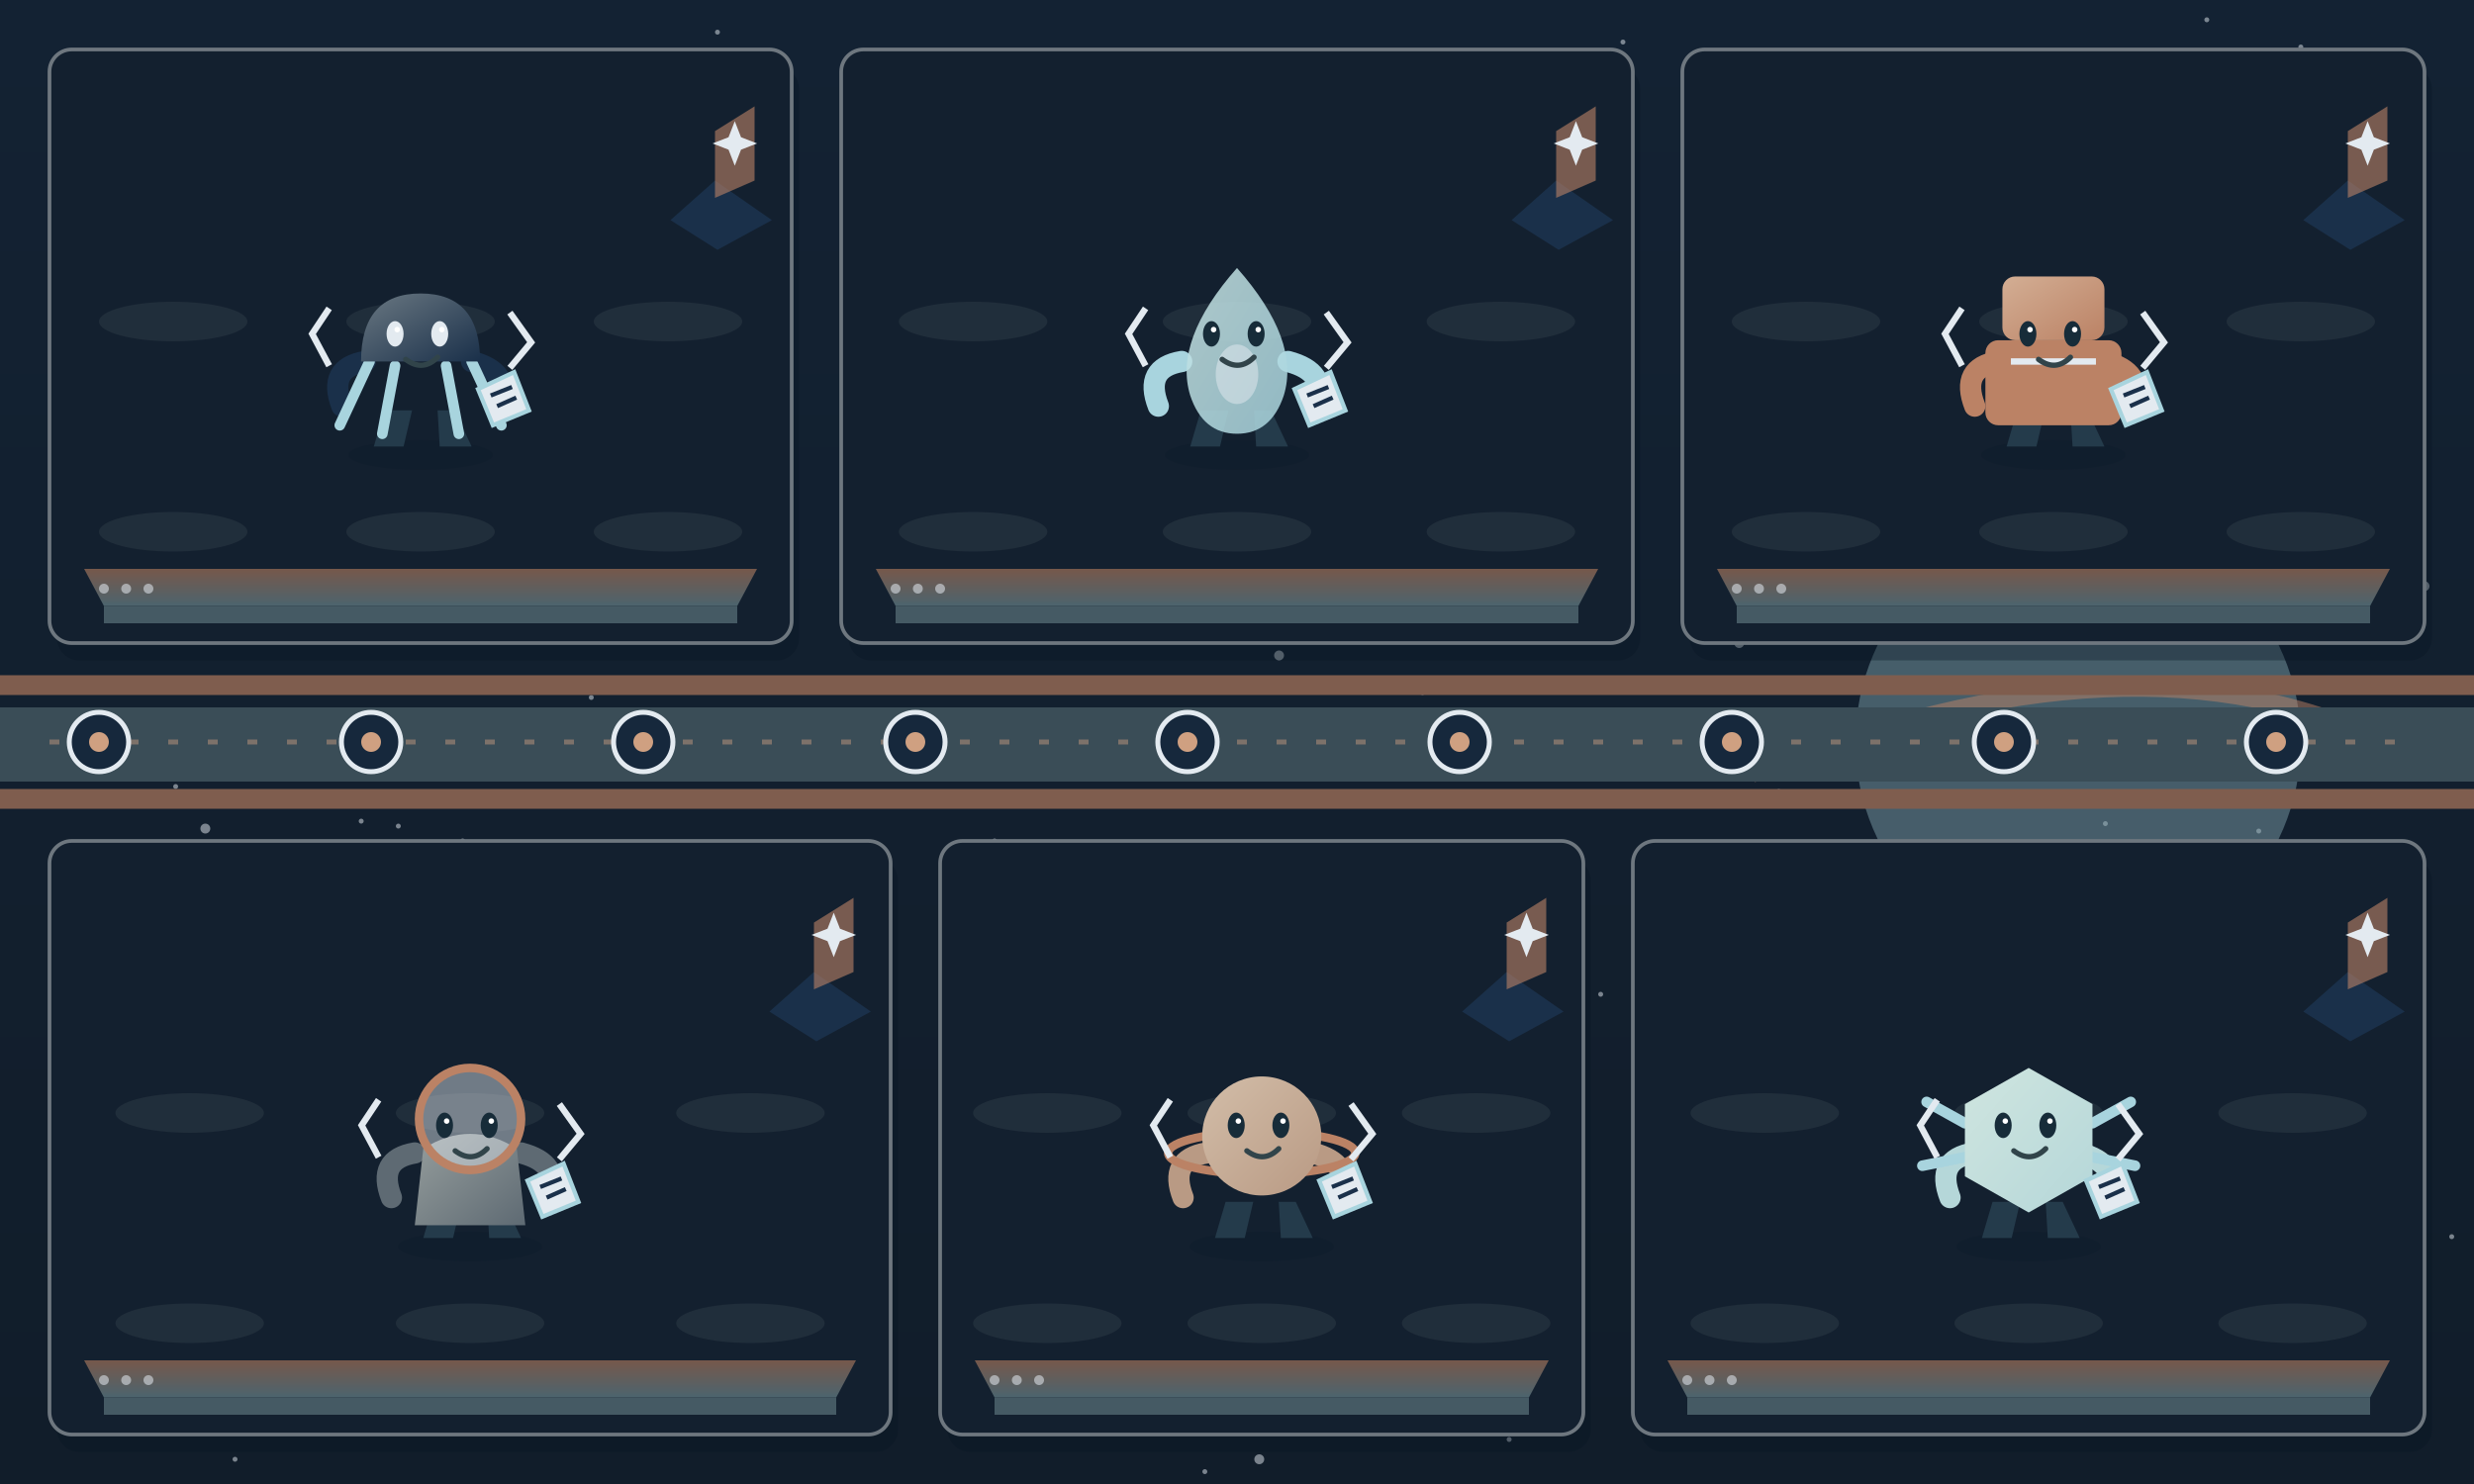
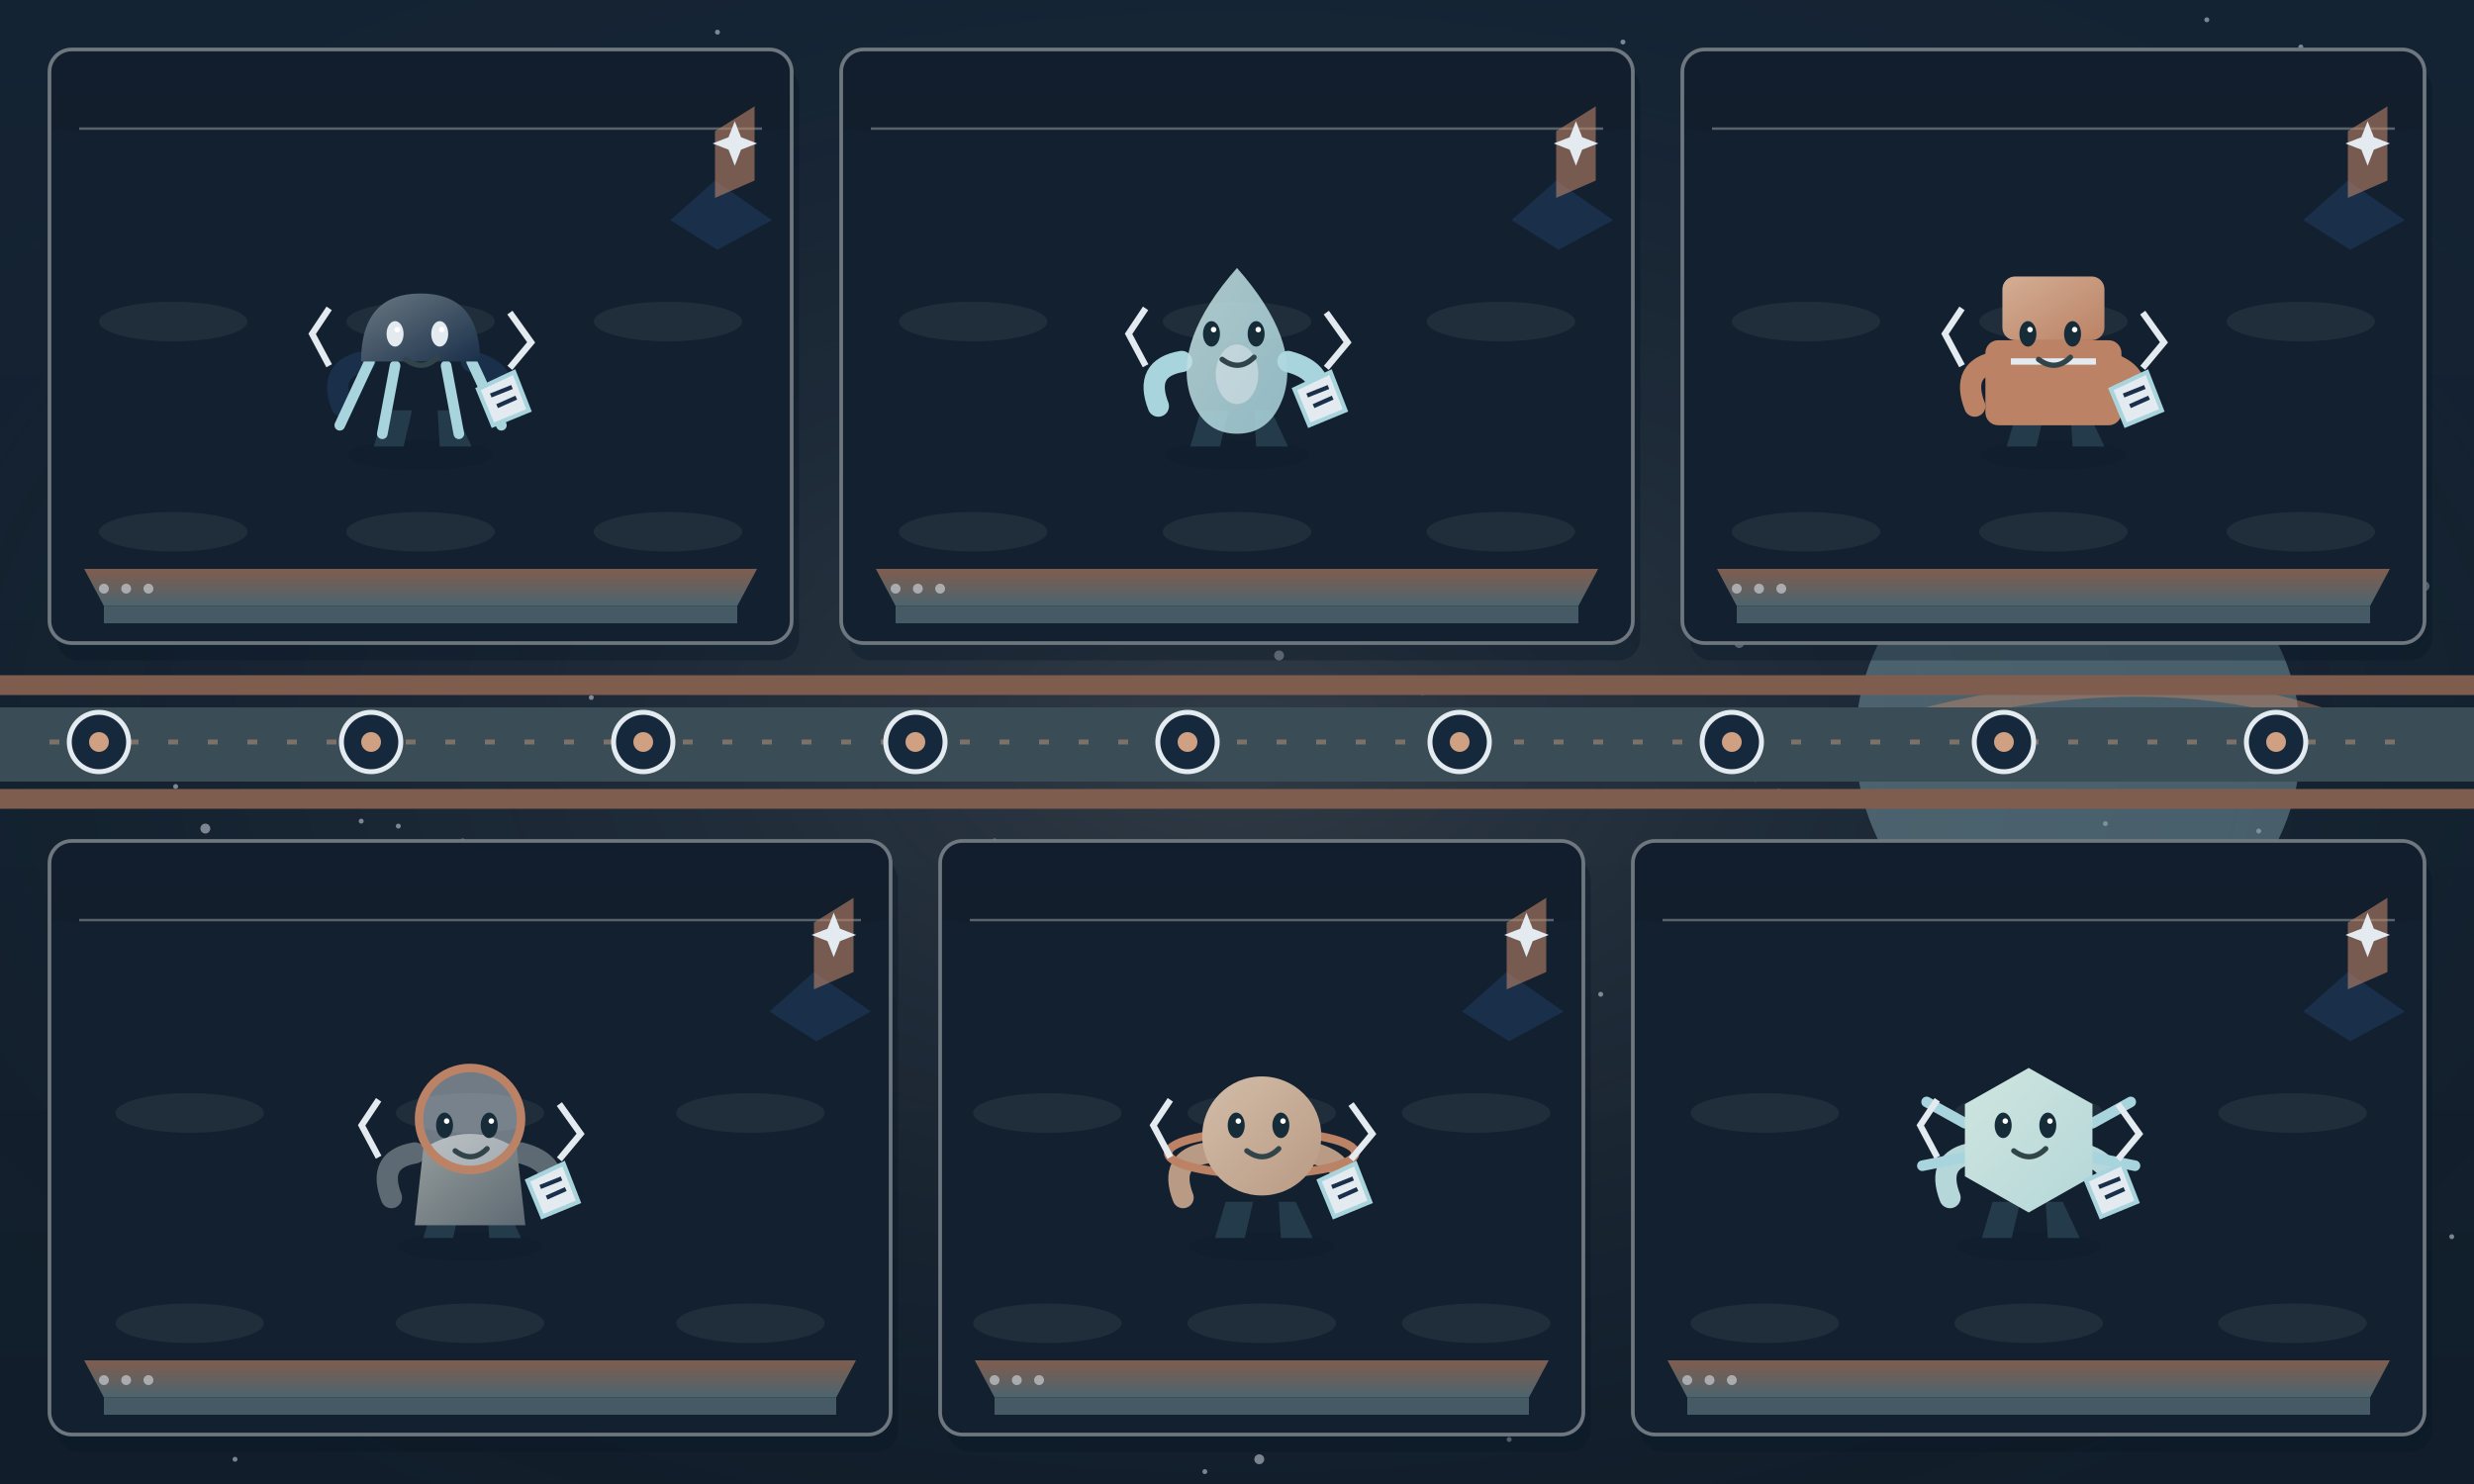
<svg xmlns="http://www.w3.org/2000/svg" width="800" height="480" viewBox="0 0 1000 600">
  <defs>
    <linearGradient id="sky" x1="0" y1="0" x2="0" y2="1">
-       <stop offset="0" stop-color="#132233" />
+       <stop offset="0" stop-color="#142333" />
      <stop offset="1" stop-color="#111d2a" />
    </linearGradient>
    <linearGradient id="desk" x1="0" y1="0" x2="0" y2="1">
-       <stop offset="0" stop-color="#76584b" />
+       <stop offset="0" stop-color="#7f5d4e" />
      <stop offset="1" stop-color="#4c646e" />
    </linearGradient>
+     <radialGradient id="ambient" cx="50%" cy="50%" r="65%">
+       <stop offset="0" stop-color="#eee0d8" stop-opacity=".14" />
+       <stop offset="100%" stop-color="#111d2a" stop-opacity="0" />
+     </radialGradient>
  </defs>
  <rect width="1000" height="600" fill="url(#sky)" />
+   <rect width="1000" height="600" fill="url(#ambient)" />
  <circle cx="729" cy="392" r="2" fill="#E3EAF0" opacity=".5" />
  <circle cx="186" cy="223" r="1" fill="#E3EAF0" opacity=".5" />
  <circle cx="198" cy="173" r="2" fill="#E3EAF0" opacity=".5" />
  <circle cx="698" cy="93" r="2" fill="#E3EAF0" opacity=".5" />
  <circle cx="775" cy="154" r="2" fill="#E3EAF0" opacity=".5" />
  <circle cx="290" cy="13" r="1" fill="#E3EAF0" opacity=".5" />
  <circle cx="478" cy="118" r="1" fill="#E3EAF0" opacity=".5" />
  <circle cx="529" cy="172" r="1" fill="#E3EAF0" opacity=".5" />
  <circle cx="756" cy="454" r="2" fill="#E3EAF0" opacity=".5" />
  <circle cx="311" cy="511" r="1" fill="#E3EAF0" opacity=".5" />
  <circle cx="703" cy="260" r="2" fill="#E3EAF0" opacity=".5" />
  <circle cx="161" cy="334" r="1" fill="#E3EAF0" opacity=".5" />
  <circle cx="76" cy="555" r="2" fill="#E3EAF0" opacity=".5" />
  <circle cx="375" cy="34" r="1" fill="#E3EAF0" opacity=".5" />
  <circle cx="323" cy="347" r="2" fill="#E3EAF0" opacity=".5" />
  <circle cx="71" cy="318" r="1" fill="#E3EAF0" opacity=".5" />
  <circle cx="251" cy="156" r="1" fill="#E3EAF0" opacity=".5" />
  <circle cx="880" cy="290" r="1" fill="#E3EAF0" opacity=".5" />
  <circle cx="575" cy="280" r="1" fill="#E3EAF0" opacity=".5" />
  <circle cx="95" cy="590" r="1" fill="#E3EAF0" opacity=".5" />
  <circle cx="803" cy="157" r="2" fill="#E3EAF0" opacity=".5" />
  <circle cx="146" cy="332" r="1" fill="#E3EAF0" opacity=".5" />
  <circle cx="202" cy="134" r="1" fill="#E3EAF0" opacity=".5" />
  <circle cx="517" cy="265" r="2" fill="#E3EAF0" opacity=".5" />
  <circle cx="783" cy="231" r="2" fill="#E3EAF0" opacity=".5" />
  <circle cx="815" cy="248" r="1" fill="#E3EAF0" opacity=".5" />
  <circle cx="646" cy="139" r="1" fill="#E3EAF0" opacity=".5" />
  <circle cx="320" cy="555" r="2" fill="#E3EAF0" opacity=".5" />
  <circle cx="235" cy="400" r="1" fill="#E3EAF0" opacity=".5" />
  <circle cx="813" cy="313" r="1" fill="#E3EAF0" opacity=".5" />
  <circle cx="68" cy="480" r="1" fill="#E3EAF0" opacity=".5" />
  <circle cx="851" cy="333" r="1" fill="#E3EAF0" opacity=".5" />
  <circle cx="793" cy="189" r="2" fill="#E3EAF0" opacity=".5" />
  <circle cx="588" cy="445" r="1" fill="#E3EAF0" opacity=".5" />
  <circle cx="895" cy="254" r="1" fill="#E3EAF0" opacity=".5" />
  <circle cx="34" cy="59" r="1" fill="#E3EAF0" opacity=".5" />
  <circle cx="719" cy="320" r="1" fill="#E3EAF0" opacity=".5" />
  <circle cx="459" cy="91" r="1" fill="#E3EAF0" opacity=".5" />
  <circle cx="83" cy="335" r="2" fill="#E3EAF0" opacity=".5" />
  <circle cx="418" cy="385" r="2" fill="#E3EAF0" opacity=".5" />
  <circle cx="509" cy="590" r="2" fill="#E3EAF0" opacity=".5" />
  <circle cx="419" cy="405" r="1" fill="#E3EAF0" opacity=".5" />
  <circle cx="288" cy="310" r="1" fill="#E3EAF0" opacity=".5" />
  <circle cx="300" cy="149" r="1" fill="#E3EAF0" opacity=".5" />
  <circle cx="762" cy="64" r="2" fill="#E3EAF0" opacity=".5" />
  <circle cx="656" cy="17" r="1" fill="#E3EAF0" opacity=".5" />
  <circle cx="947" cy="556" r="1" fill="#E3EAF0" opacity=".5" />
  <circle cx="708" cy="429" r="1" fill="#E3EAF0" opacity=".5" />
  <circle cx="647" cy="402" r="1" fill="#E3EAF0" opacity=".5" />
  <circle cx="273" cy="461" r="1" fill="#E3EAF0" opacity=".5" />
  <circle cx="693" cy="380" r="1" fill="#E3EAF0" opacity=".5" />
  <circle cx="892" cy="8" r="1" fill="#E3EAF0" opacity=".5" />
  <circle cx="930" cy="19" r="1" fill="#E3EAF0" opacity=".5" />
  <circle cx="473" cy="69" r="1" fill="#E3EAF0" opacity=".5" />
  <circle cx="803" cy="237" r="1" fill="#E3EAF0" opacity=".5" />
  <circle cx="542" cy="218" r="1" fill="#E3EAF0" opacity=".5" />
  <circle cx="136" cy="179" r="1" fill="#E3EAF0" opacity=".5" />
  <circle cx="115" cy="84" r="1" fill="#E3EAF0" opacity=".5" />
  <circle cx="240" cy="24" r="2" fill="#E3EAF0" opacity=".5" />
  <circle cx="991" cy="500" r="1" fill="#E3EAF0" opacity=".5" />
  <circle cx="187" cy="340" r="1" fill="#E3EAF0" opacity=".5" />
  <circle cx="106" cy="187" r="1" fill="#E3EAF0" opacity=".5" />
  <circle cx="144" cy="516" r="1" fill="#E3EAF0" opacity=".5" />
  <circle cx="611" cy="535" r="1" fill="#E3EAF0" opacity=".5" />
  <circle cx="534" cy="313" r="1" fill="#E3EAF0" opacity=".5" />
  <circle cx="702" cy="464" r="1" fill="#E3EAF0" opacity=".5" />
  <circle cx="663" cy="387" r="1" fill="#E3EAF0" opacity=".5" />
  <circle cx="939" cy="158" r="1" fill="#E3EAF0" opacity=".5" />
  <circle cx="82" cy="195" r="2" fill="#E3EAF0" opacity=".5" />
  <circle cx="157" cy="185" r="1" fill="#E3EAF0" opacity=".5" />
  <circle cx="451" cy="348" r="1" fill="#E3EAF0" opacity=".5" />
  <circle cx="980" cy="237" r="2" fill="#E3EAF0" opacity=".5" />
  <circle cx="634" cy="138" r="1" fill="#E3EAF0" opacity=".5" />
  <circle cx="102" cy="314" r="2" fill="#E3EAF0" opacity=".5" />
  <circle cx="652" cy="243" r="1" fill="#E3EAF0" opacity=".5" />
  <circle cx="472" cy="64" r="1" fill="#E3EAF0" opacity=".5" />
  <circle cx="219" cy="385" r="2" fill="#E3EAF0" opacity=".5" />
  <circle cx="577" cy="486" r="2" fill="#E3EAF0" opacity=".5" />
  <circle cx="349" cy="466" r="2" fill="#E3EAF0" opacity=".5" />
  <circle cx="893" cy="159" r="1" fill="#E3EAF0" opacity=".5" />
  <circle cx="954" cy="177" r="1" fill="#E3EAF0" opacity=".5" />
  <circle cx="836" cy="194" r="2" fill="#E3EAF0" opacity=".5" />
  <circle cx="844" cy="231" r="1" fill="#E3EAF0" opacity=".5" />
  <circle cx="239" cy="282" r="1" fill="#E3EAF0" opacity=".5" />
  <circle cx="487" cy="595" r="1" fill="#E3EAF0" opacity=".5" />
  <circle cx="913" cy="336" r="1" fill="#E3EAF0" opacity=".5" />
  <circle cx="242" cy="299" r="1" fill="#E3EAF0" opacity=".5" />
  <circle cx="564" cy="289" r="1" fill="#E3EAF0" opacity=".5" />
  <circle cx="247" cy="352" r="2" fill="#E3EAF0" opacity=".5" />
  <circle cx="610" cy="582" r="1" fill="#E3EAF0" opacity=".5" />
  <circle cx="954" cy="224" r="1" fill="#E3EAF0" opacity=".5" />
  <circle cx="852" cy="233" r="2" fill="#E3EAF0" opacity=".5" />
  <circle cx="402" cy="340" r="1" fill="#E3EAF0" opacity=".5" />
  <circle cx="87" cy="366" r="1" fill="#E3EAF0" opacity=".5" />
  <circle cx="862" cy="463" r="1" fill="#E3EAF0" opacity=".5" />
  <circle cx="840" cy="300" r="90" fill="#7a9ca6" opacity=".5" />
  <path d="M708 313q155-63 258-12" fill="none" stroke="#BB8265" stroke-width="7" opacity=".5" />
  <path d="M0 286h1000v30H0z" fill="#3a4d57" />
  <path d="M20 300h960" stroke="#cfa081" stroke-width="2" stroke-dasharray="4 12" opacity=".45" />
  <path d="M0 277h1000M0 323h1000" stroke="#7f5d4e" stroke-width="8" />
  <circle cx="40" cy="300" r="12" fill="#16283c" stroke="#E3EAF0" stroke-width="2" />
  <circle cx="40" cy="300" r="4" fill="#cfa081" />
  <circle cx="150" cy="300" r="12" fill="#16283c" stroke="#E3EAF0" stroke-width="2" />
  <circle cx="150" cy="300" r="4" fill="#cfa081" />
  <circle cx="260" cy="300" r="12" fill="#16283c" stroke="#E3EAF0" stroke-width="2" />
  <circle cx="260" cy="300" r="4" fill="#cfa081" />
  <circle cx="370" cy="300" r="12" fill="#16283c" stroke="#E3EAF0" stroke-width="2" />
  <circle cx="370" cy="300" r="4" fill="#cfa081" />
  <circle cx="480" cy="300" r="12" fill="#16283c" stroke="#E3EAF0" stroke-width="2" />
  <circle cx="480" cy="300" r="4" fill="#cfa081" />
  <circle cx="590" cy="300" r="12" fill="#16283c" stroke="#E3EAF0" stroke-width="2" />
  <circle cx="590" cy="300" r="4" fill="#cfa081" />
  <circle cx="700" cy="300" r="12" fill="#16283c" stroke="#E3EAF0" stroke-width="2" />
  <circle cx="700" cy="300" r="4" fill="#cfa081" />
  <circle cx="810" cy="300" r="12" fill="#16283c" stroke="#E3EAF0" stroke-width="2" />
  <circle cx="810" cy="300" r="4" fill="#cfa081" />
  <circle cx="920" cy="300" r="12" fill="#16283c" stroke="#E3EAF0" stroke-width="2" />
  <circle cx="920" cy="300" r="4" fill="#cfa081" />
  <rect x="23" y="27" width="300" height="240" rx="9" fill="#071422" opacity=".35" />
  <rect x="20" y="20" width="300" height="240" rx="9" fill="#13202f" stroke="#6e777f" stroke-width="1.5" />
+   <rect x="21" y="21" width="298" height="32" rx="8" fill="#111e2c" opacity=".75" />
+   <rect x="21" y="38" width="298" height="14" fill="#111e2c" opacity=".75" />
+   <line x1="32" y1="52" x2="308" y2="52" stroke="#59626b" stroke-width="1" />
  <path d="M34 230h272l-8 15H42z" fill="url(#desk)" />
  <path d="M42 245v7h256v-7" fill="#455a64" />
  <ellipse cx="70.0" cy="130" rx="30" ry="8" fill="#d9ecdb" opacity=".07" />
  <ellipse cx="70.0" cy="215" rx="30" ry="8" fill="#d9ecdb" opacity=".07" />
  <ellipse cx="170.0" cy="130" rx="30" ry="8" fill="#d9ecdb" opacity=".07" />
  <ellipse cx="170.0" cy="215" rx="30" ry="8" fill="#d9ecdb" opacity=".07" />
  <ellipse cx="270.0" cy="130" rx="30" ry="8" fill="#d9ecdb" opacity=".07" />
  <ellipse cx="270.0" cy="215" rx="30" ry="8" fill="#d9ecdb" opacity=".07" />
  <path d="M271 89l18-16 23 16-22 12z" fill="#1A304A" />
  <path d="M289 80v-27l16-10v30z" fill="#BB8265" opacity=".6" />
  <path d="M297 49l2.52 6.48 6.48 2.52-6.48 2.52-2.52 6.48-2.52-6.48-6.48-2.52 6.48-2.52z" fill="#E3EAF0" />
  <circle cx="42" cy="238" r="2" fill="#E3EAF0" opacity=".55" />
  <circle cx="51" cy="238" r="2" fill="#E3EAF0" opacity=".55" />
  <circle cx="60" cy="238" r="2" fill="#E3EAF0" opacity=".55" />
  <rect x="343" y="27" width="320" height="240" rx="9" fill="#071422" opacity=".35" />
  <rect x="340" y="20" width="320" height="240" rx="9" fill="#13202f" stroke="#6e777f" stroke-width="1.5" />
+   <rect x="341" y="21" width="318" height="32" rx="8" fill="#111e2c" opacity=".75" />
+   <rect x="341" y="38" width="318" height="14" fill="#111e2c" opacity=".75" />
+   <line x1="352" y1="52" x2="648" y2="52" stroke="#59626b" stroke-width="1" />
  <path d="M354 230h292l-8 15H362z" fill="url(#desk)" />
  <path d="M362 245v7h276v-7" fill="#455a64" />
  <ellipse cx="393.333" cy="130" rx="30" ry="8" fill="#d9ecdb" opacity=".07" />
  <ellipse cx="393.333" cy="215" rx="30" ry="8" fill="#d9ecdb" opacity=".07" />
  <ellipse cx="500.0" cy="130" rx="30" ry="8" fill="#d9ecdb" opacity=".07" />
  <ellipse cx="500.0" cy="215" rx="30" ry="8" fill="#d9ecdb" opacity=".07" />
  <ellipse cx="606.667" cy="130" rx="30" ry="8" fill="#d9ecdb" opacity=".07" />
  <ellipse cx="606.667" cy="215" rx="30" ry="8" fill="#d9ecdb" opacity=".07" />
  <path d="M611 89l18-16 23 16-22 12z" fill="#1A304A" />
  <path d="M629 80v-27l16-10v30z" fill="#BB8265" opacity=".6" />
  <path d="M637 49l2.52 6.48 6.48 2.52-6.48 2.52-2.52 6.48-2.52-6.48-6.48-2.52 6.48-2.52z" fill="#E3EAF0" />
  <circle cx="362" cy="238" r="2" fill="#E3EAF0" opacity=".55" />
  <circle cx="371" cy="238" r="2" fill="#E3EAF0" opacity=".55" />
  <circle cx="380" cy="238" r="2" fill="#E3EAF0" opacity=".55" />
  <rect x="683" y="27" width="300" height="240" rx="9" fill="#071422" opacity=".35" />
  <rect x="680" y="20" width="300" height="240" rx="9" fill="#13202f" stroke="#6e777f" stroke-width="1.5" />
+   <rect x="681" y="21" width="298" height="32" rx="8" fill="#111e2c" opacity=".75" />
+   <rect x="681" y="38" width="298" height="14" fill="#111e2c" opacity=".75" />
+   <line x1="692" y1="52" x2="968" y2="52" stroke="#59626b" stroke-width="1" />
  <path d="M694 230h272l-8 15H702z" fill="url(#desk)" />
  <path d="M702 245v7h256v-7" fill="#455a64" />
  <ellipse cx="730.0" cy="130" rx="30" ry="8" fill="#d9ecdb" opacity=".07" />
  <ellipse cx="730.0" cy="215" rx="30" ry="8" fill="#d9ecdb" opacity=".07" />
  <ellipse cx="830.0" cy="130" rx="30" ry="8" fill="#d9ecdb" opacity=".07" />
  <ellipse cx="830.0" cy="215" rx="30" ry="8" fill="#d9ecdb" opacity=".07" />
  <ellipse cx="930.0" cy="130" rx="30" ry="8" fill="#d9ecdb" opacity=".07" />
  <ellipse cx="930.0" cy="215" rx="30" ry="8" fill="#d9ecdb" opacity=".07" />
  <path d="M931 89l18-16 23 16-22 12z" fill="#1A304A" />
  <path d="M949 80v-27l16-10v30z" fill="#BB8265" opacity=".6" />
  <path d="M957 49l2.52 6.48 6.48 2.52-6.48 2.52-2.52 6.48-2.52-6.48-6.48-2.52 6.48-2.52z" fill="#E3EAF0" />
  <circle cx="702" cy="238" r="2" fill="#E3EAF0" opacity=".55" />
  <circle cx="711" cy="238" r="2" fill="#E3EAF0" opacity=".55" />
  <circle cx="720" cy="238" r="2" fill="#E3EAF0" opacity=".55" />
  <rect x="23" y="347" width="340" height="240" rx="9" fill="#071422" opacity=".35" />
  <rect x="20" y="340" width="340" height="240" rx="9" fill="#13202f" stroke="#6e777f" stroke-width="1.5" />
+   <rect x="21" y="341" width="338" height="32" rx="8" fill="#111e2c" opacity=".75" />
+   <rect x="21" y="358" width="338" height="14" fill="#111e2c" opacity=".75" />
+   <line x1="32" y1="372" x2="348" y2="372" stroke="#59626b" stroke-width="1" />
  <path d="M34 550h312l-8 15H42z" fill="url(#desk)" />
  <path d="M42 565v7h296v-7" fill="#455a64" />
  <ellipse cx="76.667" cy="450" rx="30" ry="8" fill="#d9ecdb" opacity=".07" />
  <ellipse cx="76.667" cy="535" rx="30" ry="8" fill="#d9ecdb" opacity=".07" />
  <ellipse cx="190.0" cy="450" rx="30" ry="8" fill="#d9ecdb" opacity=".07" />
  <ellipse cx="190.0" cy="535" rx="30" ry="8" fill="#d9ecdb" opacity=".07" />
  <ellipse cx="303.333" cy="450" rx="30" ry="8" fill="#d9ecdb" opacity=".07" />
  <ellipse cx="303.333" cy="535" rx="30" ry="8" fill="#d9ecdb" opacity=".07" />
  <path d="M311 409l18-16 23 16-22 12z" fill="#1A304A" />
  <path d="M329 400v-27l16-10v30z" fill="#BB8265" opacity=".6" />
  <path d="M337 369l2.52 6.48 6.48 2.52-6.48 2.52-2.52 6.48-2.52-6.48-6.48-2.52 6.48-2.52z" fill="#E3EAF0" />
  <circle cx="42" cy="558" r="2" fill="#E3EAF0" opacity=".55" />
  <circle cx="51" cy="558" r="2" fill="#E3EAF0" opacity=".55" />
  <circle cx="60" cy="558" r="2" fill="#E3EAF0" opacity=".55" />
  <rect x="383" y="347" width="260" height="240" rx="9" fill="#071422" opacity=".35" />
  <rect x="380" y="340" width="260" height="240" rx="9" fill="#13202f" stroke="#6e777f" stroke-width="1.5" />
+   <rect x="381" y="341" width="258" height="32" rx="8" fill="#111e2c" opacity=".75" />
+   <rect x="381" y="358" width="258" height="14" fill="#111e2c" opacity=".75" />
+   <line x1="392" y1="372" x2="628" y2="372" stroke="#59626b" stroke-width="1" />
  <path d="M394 550h232l-8 15H402z" fill="url(#desk)" />
  <path d="M402 565v7h216v-7" fill="#455a64" />
  <ellipse cx="423.333" cy="450" rx="30" ry="8" fill="#d9ecdb" opacity=".07" />
  <ellipse cx="423.333" cy="535" rx="30" ry="8" fill="#d9ecdb" opacity=".07" />
  <ellipse cx="510.0" cy="450" rx="30" ry="8" fill="#d9ecdb" opacity=".07" />
  <ellipse cx="510.0" cy="535" rx="30" ry="8" fill="#d9ecdb" opacity=".07" />
  <ellipse cx="596.667" cy="450" rx="30" ry="8" fill="#d9ecdb" opacity=".07" />
  <ellipse cx="596.667" cy="535" rx="30" ry="8" fill="#d9ecdb" opacity=".07" />
  <path d="M591 409l18-16 23 16-22 12z" fill="#1A304A" />
  <path d="M609 400v-27l16-10v30z" fill="#BB8265" opacity=".6" />
  <path d="M617 369l2.52 6.48 6.48 2.52-6.48 2.52-2.52 6.48-2.52-6.48-6.48-2.52 6.48-2.52z" fill="#E3EAF0" />
  <circle cx="402" cy="558" r="2" fill="#E3EAF0" opacity=".55" />
  <circle cx="411" cy="558" r="2" fill="#E3EAF0" opacity=".55" />
  <circle cx="420" cy="558" r="2" fill="#E3EAF0" opacity=".55" />
  <rect x="663" y="347" width="320" height="240" rx="9" fill="#071422" opacity=".35" />
  <rect x="660" y="340" width="320" height="240" rx="9" fill="#13202f" stroke="#6e777f" stroke-width="1.5" />
+   <rect x="661" y="341" width="318" height="32" rx="8" fill="#111e2c" opacity=".75" />
+   <rect x="661" y="358" width="318" height="14" fill="#111e2c" opacity=".75" />
+   <line x1="672" y1="372" x2="968" y2="372" stroke="#59626b" stroke-width="1" />
  <path d="M674 550h292l-8 15H682z" fill="url(#desk)" />
  <path d="M682 565v7h276v-7" fill="#455a64" />
  <ellipse cx="713.333" cy="450" rx="30" ry="8" fill="#d9ecdb" opacity=".07" />
  <ellipse cx="713.333" cy="535" rx="30" ry="8" fill="#d9ecdb" opacity=".07" />
  <ellipse cx="820.0" cy="450" rx="30" ry="8" fill="#d9ecdb" opacity=".07" />
  <ellipse cx="820.0" cy="535" rx="30" ry="8" fill="#d9ecdb" opacity=".07" />
  <ellipse cx="926.667" cy="450" rx="30" ry="8" fill="#d9ecdb" opacity=".07" />
  <ellipse cx="926.667" cy="535" rx="30" ry="8" fill="#d9ecdb" opacity=".07" />
  <path d="M931 409l18-16 23 16-22 12z" fill="#1A304A" />
  <path d="M949 400v-27l16-10v30z" fill="#BB8265" opacity=".6" />
  <path d="M957 369l2.52 6.48 6.48 2.52-6.48 2.52-2.52 6.48-2.52-6.48-6.48-2.52 6.48-2.52z" fill="#E3EAF0" />
  <circle cx="682" cy="558" r="2" fill="#E3EAF0" opacity=".55" />
  <circle cx="691" cy="558" r="2" fill="#E3EAF0" opacity=".55" />
  <circle cx="700" cy="558" r="2" fill="#E3EAF0" opacity=".55" />
  <svg x="115.0" y="86" width="110" height="110" viewBox="0 0 128 128">
    <defs>
      <linearGradient id="body0" x1="0" y1="0" x2="1" y2="1">
        <stop offset="0" stop-color="#6a7882" />
        <stop offset="1" stop-color="#1A304A" />
      </linearGradient>
    </defs>
    <ellipse cx="64" cy="114" rx="34" ry="7" fill="#091726" opacity=".24" />
    <path d="M47 93l-5 17h14l4-17M72 93l1 17h15l-8-17" fill="#243b4b" />
    <path d="M38 70Q20 73 27 91M88 70q19 5 13 20" stroke="#1A304A" stroke-width="10" fill="none" stroke-linecap="round" />
    <g id="shape-0">
      <path d="M40 70l-14 30M52 72l-6 32M76 72l6 32M88 70l14 30" stroke="#A8D4DE" stroke-width="5" stroke-linecap="round" />
      <path d="M36 70q0-32 28-32t28 32z" fill="url(#body0)" />
    </g>
    <ellipse cx="52" cy="57" rx="4" ry="6" fill="#E3EAF0" />
    <ellipse cx="73" cy="57" rx="4" ry="6" fill="#E3EAF0" />
    <circle cx="53" cy="55" r="1.3" fill="#fff" />
    <circle cx="74" cy="55" r="1.3" fill="#fff" />
    <path d="M57 69q8 6 15-1" fill="none" stroke="#31444a" stroke-width="2.5" stroke-linecap="round" />
    <path d="M21 72l-8-15 8-12M106 73l10-12-10-14" fill="none" stroke="#E3EAF0" stroke-width="3" />
    <path d="M91 83l17-8 7 18-17 7z" fill="#E3EAF0" stroke="#A8D4DE" stroke-width="2" />
    <path d="M97 86l10-4m-7 9 9-4" stroke="#1A304A" stroke-width="2" />
  </svg>
  <svg x="445.0" y="86" width="110" height="110" viewBox="0 0 128 128">
    <defs>
      <linearGradient id="body1" x1="0" y1="0" x2="1" y2="1">
        <stop offset="0" stop-color="#c6e3e3" />
        <stop offset="1" stop-color="#A8D4DE" />
      </linearGradient>
    </defs>
    <ellipse cx="64" cy="114" rx="34" ry="7" fill="#091726" opacity=".24" />
    <path d="M47 93l-5 17h14l4-17M72 93l1 17h15l-8-17" fill="#243b4b" />
    <path d="M38 70Q20 73 27 91M88 70q19 5 13 20" stroke="#A8D4DE" stroke-width="10" fill="none" stroke-linecap="round" />
    <g id="shape-1">
      <path d="M64 26q30 34 22 60-6 18-22 18t-22-18q-8-26 22-60z" fill="url(#body1)" fill-opacity=".85" />
      <ellipse cx="64" cy="76" rx="10" ry="14" fill="#E3EAF0" opacity=".5" />
    </g>
    <ellipse cx="52" cy="57" rx="4" ry="6" fill="#172c39" />
    <ellipse cx="73" cy="57" rx="4" ry="6" fill="#172c39" />
    <circle cx="53" cy="55" r="1.3" fill="#fff" />
    <circle cx="74" cy="55" r="1.3" fill="#fff" />
    <path d="M57 69q8 6 15-1" fill="none" stroke="#31444a" stroke-width="2.5" stroke-linecap="round" />
    <path d="M21 72l-8-15 8-12M106 73l10-12-10-14" fill="none" stroke="#E3EAF0" stroke-width="3" />
    <path d="M91 83l17-8 7 18-17 7z" fill="#E3EAF0" stroke="#A8D4DE" stroke-width="2" />
    <path d="M97 86l10-4m-7 9 9-4" stroke="#1A304A" stroke-width="2" />
  </svg>
  <svg x="775.0" y="86" width="110" height="110" viewBox="0 0 128 128">
    <defs>
      <linearGradient id="body2" x1="0" y1="0" x2="1" y2="1">
        <stop offset="0" stop-color="#d3ae94" />
        <stop offset="1" stop-color="#BB8265" />
      </linearGradient>
    </defs>
    <ellipse cx="64" cy="114" rx="34" ry="7" fill="#091726" opacity=".24" />
    <path d="M47 93l-5 17h14l4-17M72 93l1 17h15l-8-17" fill="#243b4b" />
    <path d="M38 70Q20 73 27 91M88 70q19 5 13 20" stroke="#BB8265" stroke-width="10" fill="none" stroke-linecap="round" />
    <g id="shape-2">
      <rect x="40" y="30" width="48" height="30" rx="6" fill="url(#body2)" />
      <rect x="32" y="60" width="64" height="40" rx="6" fill="#BB8265" />
      <path d="M44 70h40" stroke="#E3EAF0" stroke-width="3" />
    </g>
    <ellipse cx="52" cy="57" rx="4" ry="6" fill="#172c39" />
    <ellipse cx="73" cy="57" rx="4" ry="6" fill="#172c39" />
    <circle cx="53" cy="55" r="1.3" fill="#fff" />
    <circle cx="74" cy="55" r="1.3" fill="#fff" />
    <path d="M57 69q8 6 15-1" fill="none" stroke="#31444a" stroke-width="2.5" stroke-linecap="round" />
    <path d="M21 72l-8-15 8-12M106 73l10-12-10-14" fill="none" stroke="#E3EAF0" stroke-width="3" />
    <path d="M91 83l17-8 7 18-17 7z" fill="#E3EAF0" stroke="#A8D4DE" stroke-width="2" />
    <path d="M97 86l10-4m-7 9 9-4" stroke="#1A304A" stroke-width="2" />
  </svg>
  <svg x="135.0" y="406" width="110" height="110" viewBox="0 0 128 128">
    <defs>
      <linearGradient id="body3" x1="0" y1="0" x2="1" y2="1">
        <stop offset="0" stop-color="#969e9d" />
        <stop offset="1" stop-color="#5e6a73" />
      </linearGradient>
    </defs>
    <ellipse cx="64" cy="114" rx="34" ry="7" fill="#091726" opacity=".24" />
    <path d="M47 93l-5 17h14l4-17M72 93l1 17h15l-8-17" fill="#243b4b" />
    <path d="M38 70Q20 73 27 91M88 70q19 5 13 20" stroke="#5e6a73" stroke-width="10" fill="none" stroke-linecap="round" />
    <g id="shape-3">
      <path d="M38 104l4-36q22-14 44 0l4 36z" fill="url(#body3)" />
      <circle cx="64" cy="54" r="24" fill="#E3EAF0" fill-opacity=".45" stroke="#BB8265" stroke-width="4" />
    </g>
    <ellipse cx="52" cy="57" rx="4" ry="6" fill="#172c39" />
    <ellipse cx="73" cy="57" rx="4" ry="6" fill="#172c39" />
    <circle cx="53" cy="55" r="1.3" fill="#fff" />
    <circle cx="74" cy="55" r="1.3" fill="#fff" />
    <path d="M57 69q8 6 15-1" fill="none" stroke="#31444a" stroke-width="2.5" stroke-linecap="round" />
    <path d="M21 72l-8-15 8-12M106 73l10-12-10-14" fill="none" stroke="#E3EAF0" stroke-width="3" />
    <path d="M91 83l17-8 7 18-17 7z" fill="#E3EAF0" stroke="#A8D4DE" stroke-width="2" />
    <path d="M97 86l10-4m-7 9 9-4" stroke="#1A304A" stroke-width="2" />
  </svg>
  <svg x="455.0" y="406" width="110" height="110" viewBox="0 0 128 128">
    <defs>
      <linearGradient id="body4" x1="0" y1="0" x2="1" y2="1">
        <stop offset="0" stop-color="#d2bda8" />
        <stop offset="1" stop-color="#b99a84" />
      </linearGradient>
    </defs>
    <ellipse cx="64" cy="114" rx="34" ry="7" fill="#091726" opacity=".24" />
    <path d="M47 93l-5 17h14l4-17M72 93l1 17h15l-8-17" fill="#243b4b" />
    <path d="M38 70Q20 73 27 91M88 70q19 5 13 20" stroke="#b99a84" stroke-width="10" fill="none" stroke-linecap="round" />
    <g id="shape-4">
      <ellipse cx="64" cy="70" rx="44" ry="10" fill="none" stroke="#BB8265" stroke-width="4" />
      <circle cx="64" cy="62" r="28" fill="url(#body4)" />
    </g>
    <ellipse cx="52" cy="57" rx="4" ry="6" fill="#172c39" />
    <ellipse cx="73" cy="57" rx="4" ry="6" fill="#172c39" />
    <circle cx="53" cy="55" r="1.3" fill="#fff" />
    <circle cx="74" cy="55" r="1.3" fill="#fff" />
    <path d="M57 69q8 6 15-1" fill="none" stroke="#31444a" stroke-width="2.5" stroke-linecap="round" />
    <path d="M21 72l-8-15 8-12M106 73l10-12-10-14" fill="none" stroke="#E3EAF0" stroke-width="3" />
    <path d="M91 83l17-8 7 18-17 7z" fill="#E3EAF0" stroke="#A8D4DE" stroke-width="2" />
    <path d="M97 86l10-4m-7 9 9-4" stroke="#1A304A" stroke-width="2" />
  </svg>
  <svg x="765.0" y="406" width="110" height="110" viewBox="0 0 128 128">
    <defs>
      <linearGradient id="body5" x1="0" y1="0" x2="1" y2="1">
        <stop offset="0" stop-color="#cfe5df" />
        <stop offset="1" stop-color="#b5d7d9" />
      </linearGradient>
    </defs>
    <ellipse cx="64" cy="114" rx="34" ry="7" fill="#091726" opacity=".24" />
    <path d="M47 93l-5 17h14l4-17M72 93l1 17h15l-8-17" fill="#243b4b" />
    <path d="M38 70Q20 73 27 91M88 70q19 5 13 20" stroke="#b5d7d9" stroke-width="10" fill="none" stroke-linecap="round" />
    <g id="shape-5">
      <path d="M34 56L16 46M34 72l-20 4M94 56l18-10M94 72l20 4" stroke="#A8D4DE" stroke-width="5" stroke-linecap="round" />
      <path d="M64 30l30 17v34L64 98 34 81V47z" fill="url(#body5)" />
    </g>
    <ellipse cx="52" cy="57" rx="4" ry="6" fill="#172c39" />
    <ellipse cx="73" cy="57" rx="4" ry="6" fill="#172c39" />
    <circle cx="53" cy="55" r="1.3" fill="#fff" />
    <circle cx="74" cy="55" r="1.3" fill="#fff" />
    <path d="M57 69q8 6 15-1" fill="none" stroke="#31444a" stroke-width="2.5" stroke-linecap="round" />
    <path d="M21 72l-8-15 8-12M106 73l10-12-10-14" fill="none" stroke="#E3EAF0" stroke-width="3" />
    <path d="M91 83l17-8 7 18-17 7z" fill="#E3EAF0" stroke="#A8D4DE" stroke-width="2" />
    <path d="M97 86l10-4m-7 9 9-4" stroke="#1A304A" stroke-width="2" />
  </svg>
</svg>
